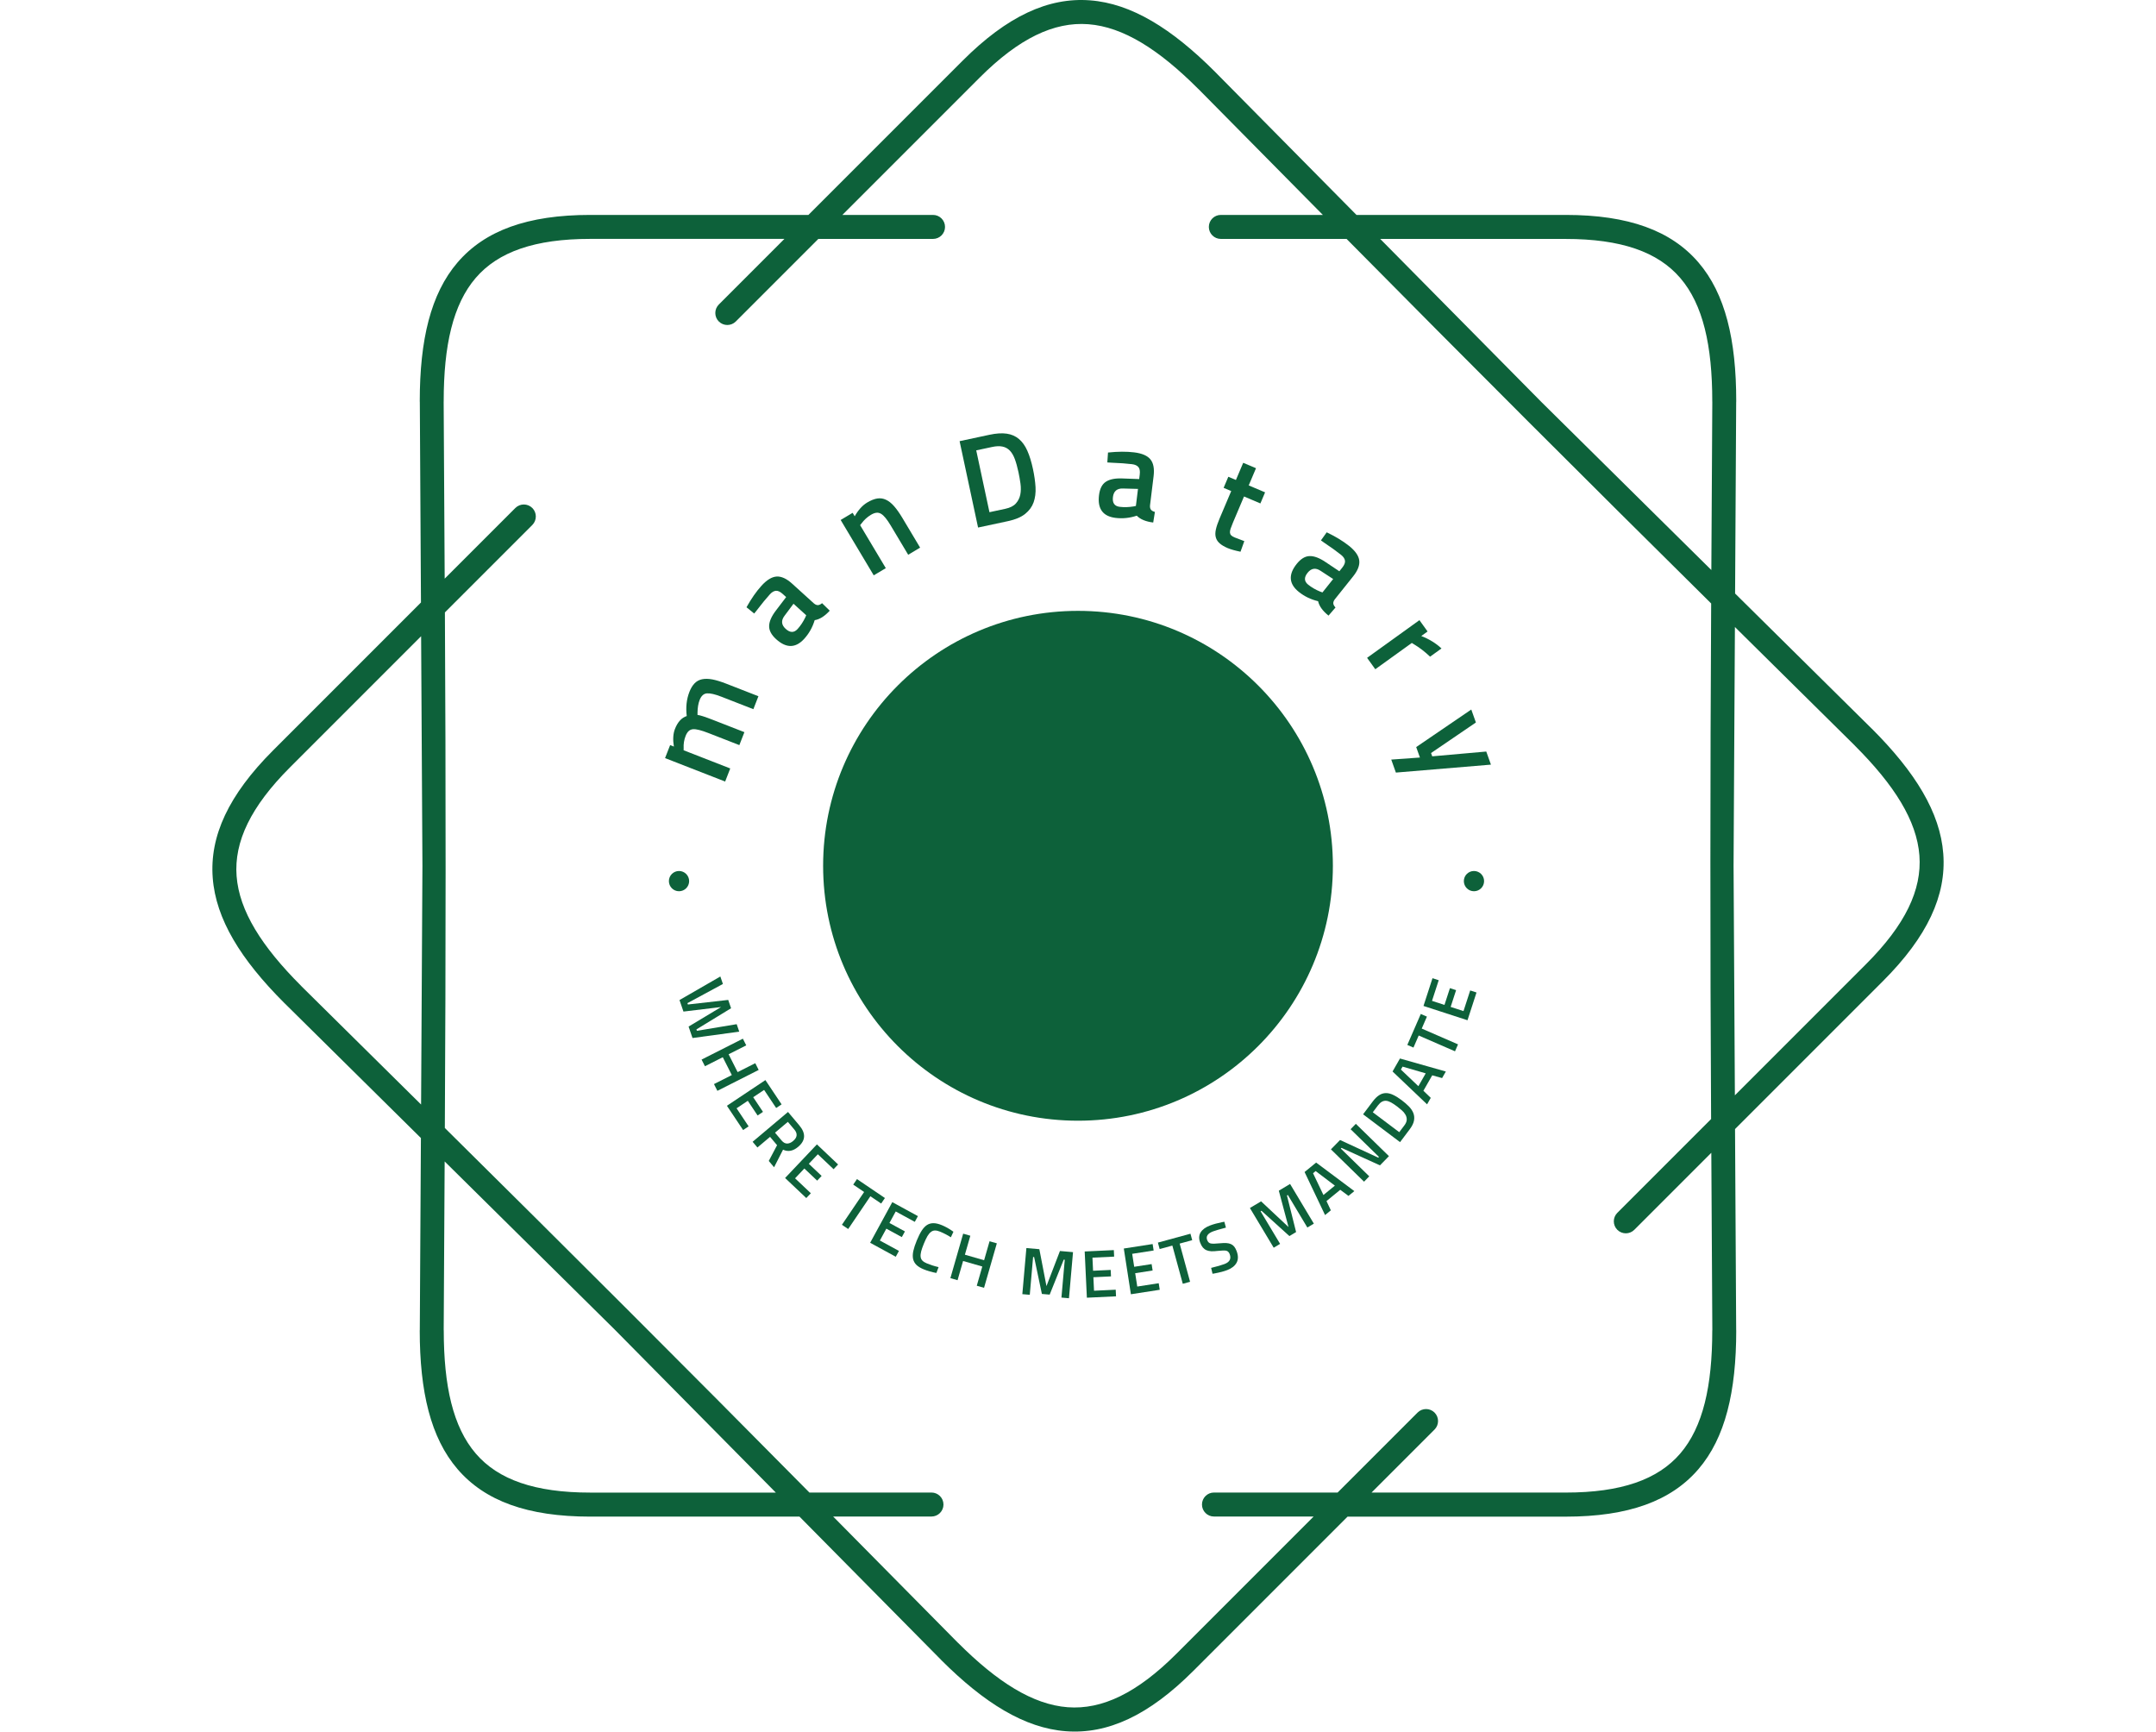
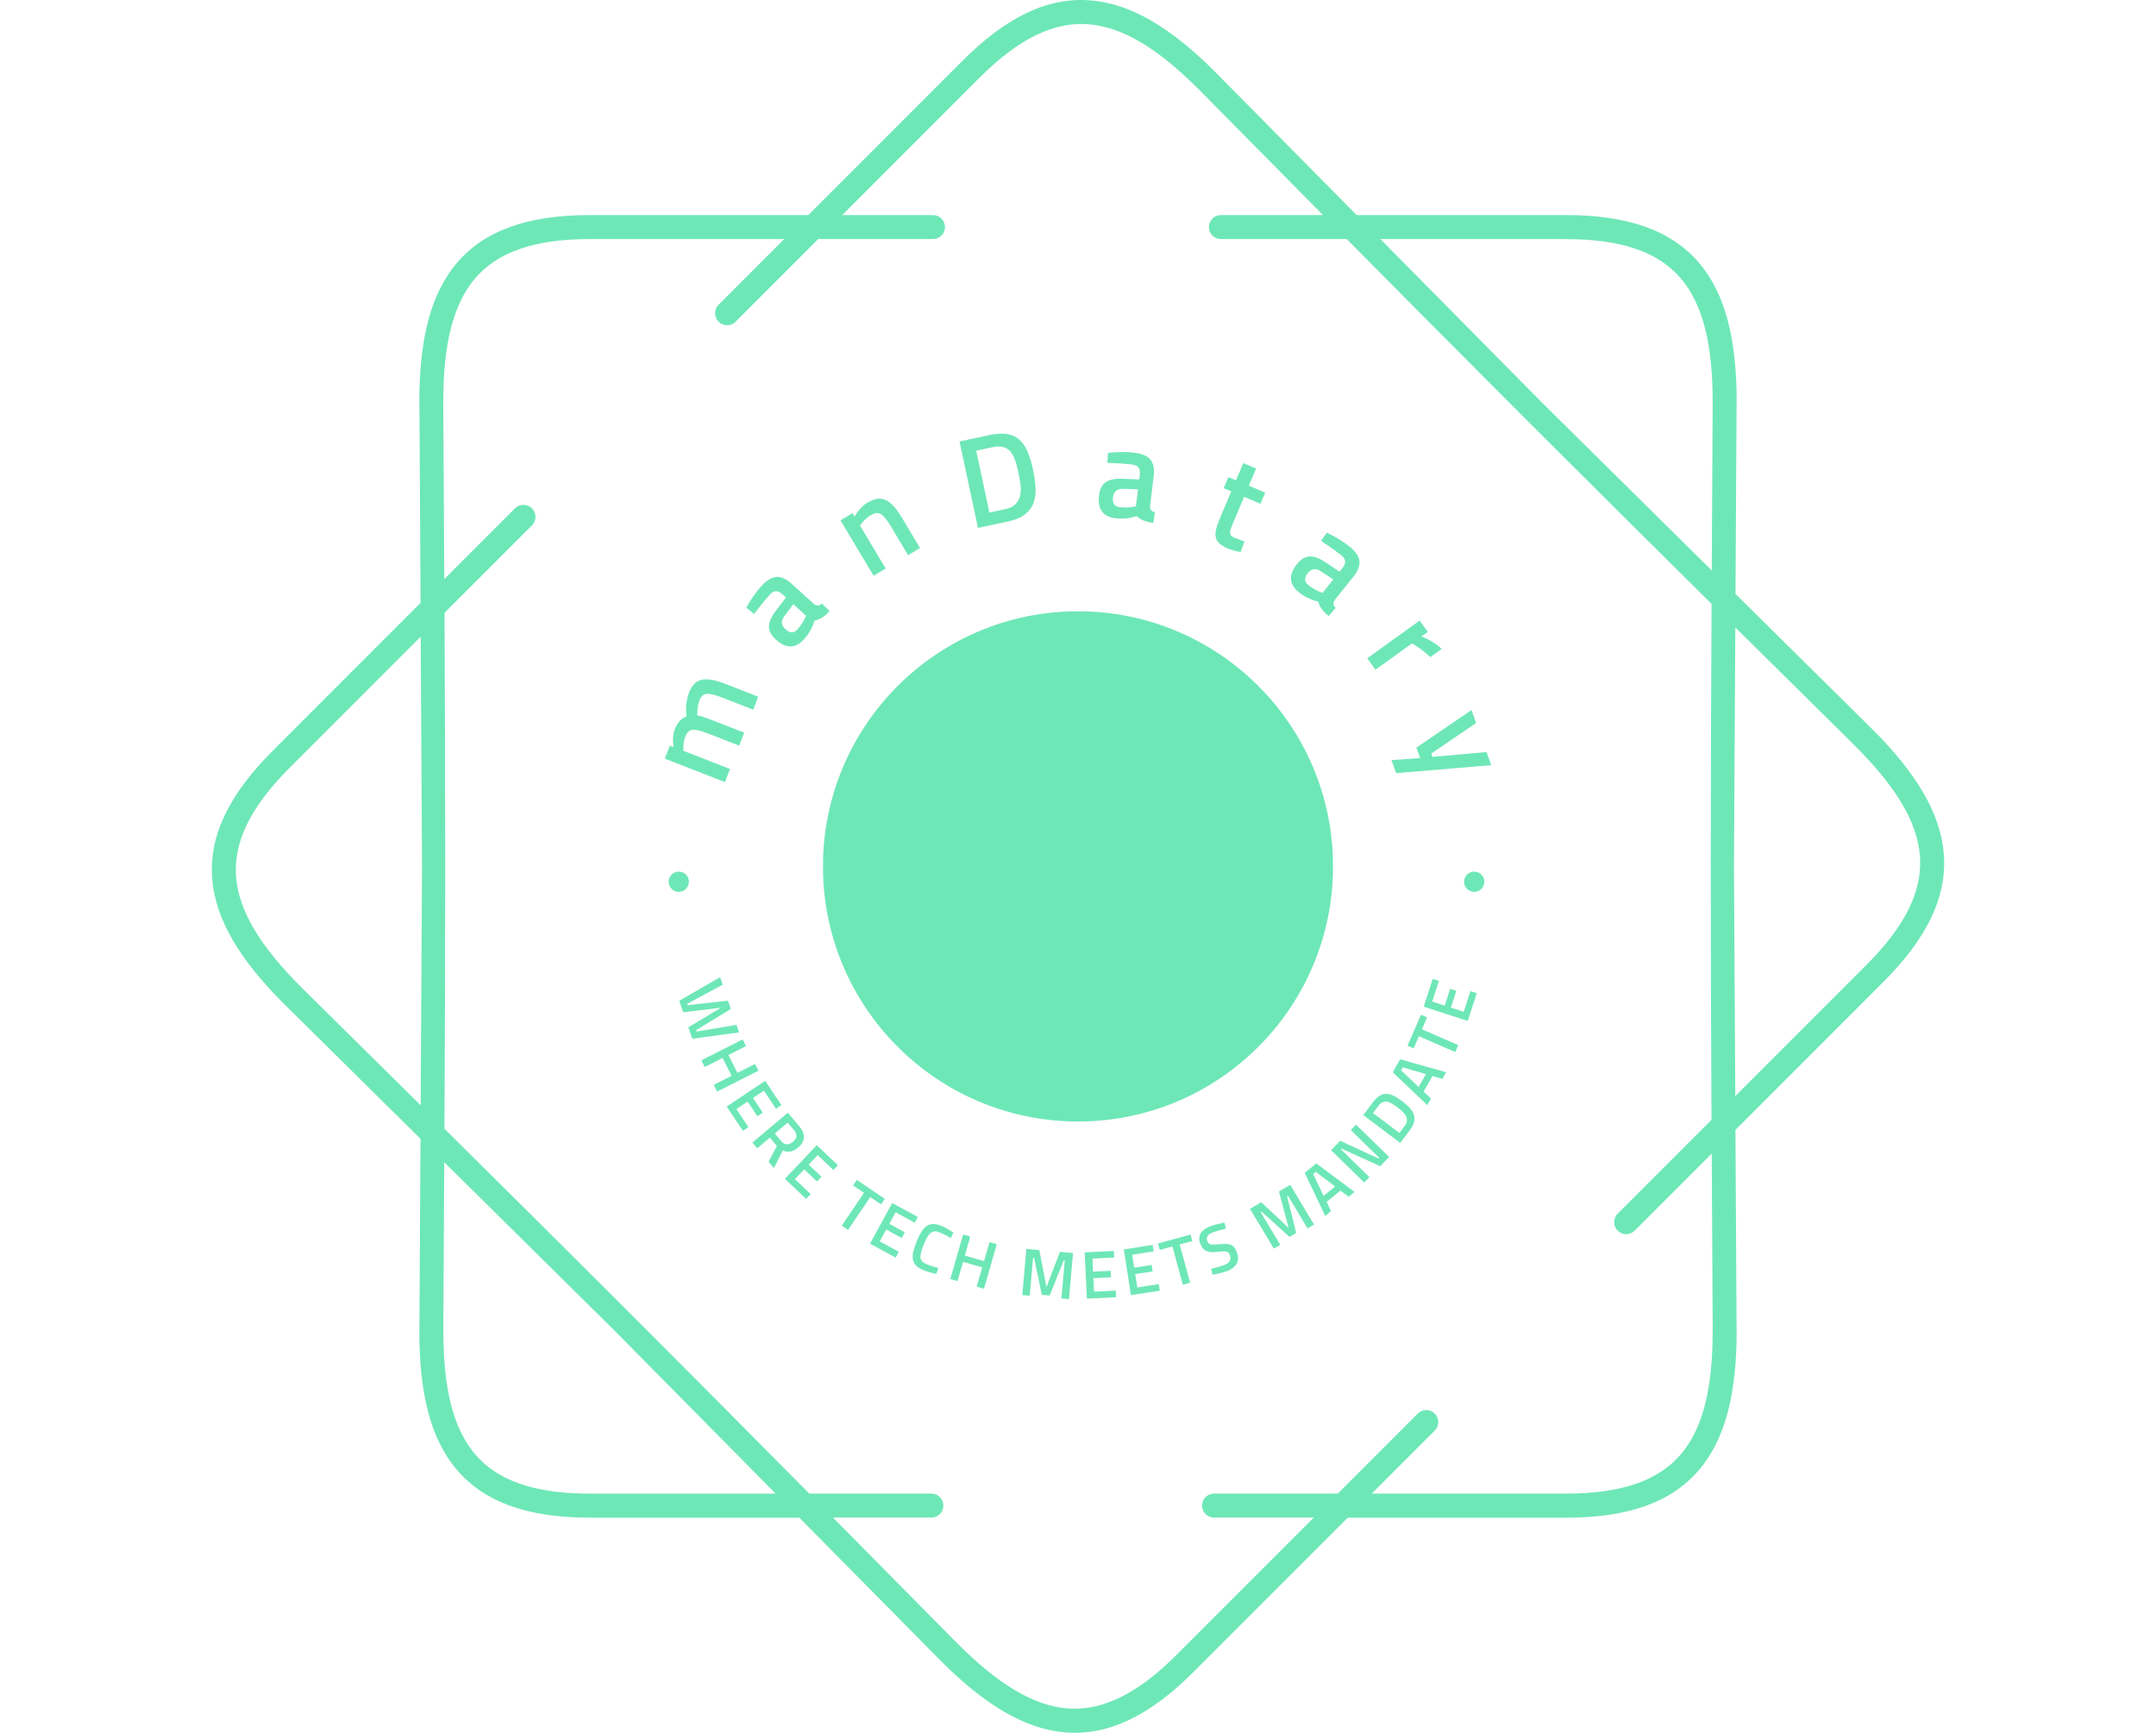
- <svg xmlns="http://www.w3.org/2000/svg" version="1.1" width="1000" height="803" viewBox="0 0 1000 803">
+ <svg xmlns="http://www.w3.org/2000/svg" version="1.1" width="2000" height="1607" viewBox="0 0 2000 1607">
  <g transform="matrix(1,0,0,1,0,0)">
-     <svg viewBox="0 0 448 360" data-background-color="#c9efc7" preserveAspectRatio="xMidYMid meet" height="803" width="1000">
+     <svg viewBox="0 0 448 360" data-background-color="#ffffff" preserveAspectRatio="xMidYMid meet" height="1607" width="2000">
      <g id="tight-bounds" transform="matrix(1,0,0,1,0,0)">
        <svg viewBox="0 0 448 360" height="360" width="448">
          <g>
            <svg />
          </g>
          <g>
            <svg viewBox="0 0 448 360" height="360" width="448">
              <g>
-                 <path d="M193.855 44.683c1.378 0 2.494 1.116 2.495 2.494 0 1.378-1.116 2.494-2.495 2.495h-23.846l-17.167 17.167c-0.973 0.973-2.551 0.973-3.53 0-0.973-0.973-0.973-2.551 0-3.529l13.644-13.645h-40.378c-11.518 0-19.151 2.688-23.815 8.113-4.739 5.519-6.66 14.056-6.66 25.63 0 0.069 0 0.137-0.006 0.206l0.212 36.692 14.692-14.692c0.973-0.973 2.551-0.973 3.53 0 0.973 0.973 0.973 2.551 0 3.53l-18.178 18.178c0.206 35.832 0.193 71.358-0.013 107.19 25.486 25.2 50.617 50.312 75.811 75.791h25.38c1.378 0 2.494 1.116 2.495 2.495 0 1.378-1.116 2.494-2.495 2.494h-20.448l25.942 26.241 0.006-0.006c8.188 8.188 15.577 12.859 22.824 13.413 7.146 0.543 14.442-2.956 22.586-11.093l28.555-28.555h-20.722c-1.378 0-2.494-1.116-2.495-2.494 0-1.378 1.116-2.494 2.495-2.495h25.711l16.625-16.625c0.973-0.973 2.551-0.973 3.529 0 0.973 0.973 0.973 2.551 0 3.53l-13.101 13.102h40.377c11.518 0 19.151-2.688 23.815-8.113 4.739-5.519 6.66-14.056 6.66-25.63h0.013l-0.212-36.898-16.014 16.014c-0.973 0.973-2.551 0.973-3.53 0-0.973-0.973-0.973-2.551 0-3.53l19.5-19.5c-0.206-35.832-0.193-71.358 0.013-107.19-25.486-25.2-50.617-50.312-75.811-75.791h-26.147c-1.378 0-2.494-1.116-2.495-2.495 0-1.378 1.116-2.494 2.495-2.494h21.215l-25.824-26.123c-0.044-0.037-0.081-0.075-0.124-0.112-8.188-8.188-15.577-12.859-22.824-13.413-7.146-0.543-14.442 2.956-22.586 11.093l-28.555 28.555h18.858zM122.578 44.683h45.367l32.078-32.078c9.248-9.248 17.81-13.195 26.484-12.534 8.568 0.649 16.956 5.824 25.985 14.854 0.05 0.05 0.094 0.094 0.137 0.143l29.278 29.615h43.508c13.071 0 21.919 3.268 27.594 9.871 5.6 6.517 7.864 16.101 7.864 28.867 0 0.081-0.006 0.156-0.012 0.23l-0.225 39.742 28.43 28.112 0.006-0.006c9.03 9.03 14.206 17.411 14.854 25.985 0.661 8.674-3.293 17.236-12.534 26.484l-30.768 30.768 0.237 41.843h0.012c0 12.765-2.27 22.35-7.864 28.867-5.675 6.604-14.524 9.872-27.594 9.871h-45.366l-32.078 32.078c-9.248 9.248-17.81 13.195-26.484 12.534-8.568-0.649-16.956-5.824-25.985-14.854l0.006-0.006-29.421-29.758h-43.509c-13.071 0-21.919-3.268-27.594-9.872-5.6-6.517-7.864-16.101-7.863-28.866h0.012l0.231-39.972-28.293-27.969c-0.05-0.044-0.1-0.087-0.143-0.137-9.03-9.03-14.206-17.411-14.854-25.985-0.661-8.674 3.293-17.236 12.534-26.484l30.768-30.768-0.237-41.607c-0.006-0.075-0.012-0.156-0.012-0.23 0-12.765 2.27-22.35 7.864-28.867 5.675-6.604 14.524-9.872 27.594-9.871zM87.682 179.997l-0.274-47.724-27.276 27.276c-8.138 8.138-11.636 15.44-11.094 22.587 0.549 7.246 5.226 14.642 13.413 22.823 0.037 0.037 0.081 0.081 0.113 0.125l24.837 24.551 0.281-49.644zM92.303 241.483l-0.2 35.09h0.013c0 11.58 1.921 20.117 6.66 25.63 4.664 5.432 12.297 8.113 23.815 8.113h38.576l-33.55-33.936-35.308-34.903zM325.415 49.672h-38.575l33.549 33.936 35.308 34.902 0.2-34.884c-0.006-0.069-0.006-0.137-0.007-0.205 0-11.58-1.921-20.117-6.66-25.63-4.664-5.432-12.297-8.113-23.815-8.113zM360.599 130.352l-0.281 49.645 0.274 47.724 27.276-27.276c8.138-8.138 11.636-15.44 11.094-22.587-0.549-7.252-5.226-14.642-13.413-22.824l0.006-0.006-24.956-24.669z" fill="#0d613a" fill-rule="nonzero" stroke="none" stroke-width="1" stroke-linecap="butt" stroke-linejoin="miter" stroke-miterlimit="10" stroke-dasharray="" stroke-dashoffset="0" font-family="none" font-weight="none" font-size="none" text-anchor="none" style="mix-blend-mode: normal" data-fill-palette-color="tertiary" />
+                 <path d="M193.855 44.683c1.378 0 2.494 1.116 2.495 2.494 0 1.378-1.116 2.494-2.495 2.495h-23.846l-17.167 17.167c-0.973 0.973-2.551 0.973-3.53 0-0.973-0.973-0.973-2.551 0-3.529l13.644-13.645h-40.378c-11.518 0-19.151 2.688-23.815 8.113-4.739 5.519-6.66 14.056-6.66 25.63 0 0.069 0 0.137-0.006 0.206l0.212 36.692 14.692-14.692c0.973-0.973 2.551-0.973 3.53 0 0.973 0.973 0.973 2.551 0 3.53l-18.178 18.178c0.206 35.832 0.193 71.358-0.013 107.19 25.486 25.2 50.617 50.312 75.811 75.791h25.38c1.378 0 2.494 1.116 2.495 2.495 0 1.378-1.116 2.494-2.495 2.494h-20.448l25.942 26.241 0.006-0.006c8.188 8.188 15.577 12.859 22.824 13.413 7.146 0.543 14.442-2.956 22.586-11.093l28.555-28.555h-20.722c-1.378 0-2.494-1.116-2.495-2.494 0-1.378 1.116-2.494 2.495-2.495h25.711l16.625-16.625c0.973-0.973 2.551-0.973 3.529 0 0.973 0.973 0.973 2.551 0 3.53l-13.101 13.102h40.377c11.518 0 19.151-2.688 23.815-8.113 4.739-5.519 6.66-14.056 6.66-25.63h0.013l-0.212-36.898-16.014 16.014c-0.973 0.973-2.551 0.973-3.53 0-0.973-0.973-0.973-2.551 0-3.53l19.5-19.5c-0.206-35.832-0.193-71.358 0.013-107.19-25.486-25.2-50.617-50.312-75.811-75.791h-26.147c-1.378 0-2.494-1.116-2.495-2.495 0-1.378 1.116-2.494 2.495-2.494h21.215l-25.824-26.123c-0.044-0.037-0.081-0.075-0.124-0.112-8.188-8.188-15.577-12.859-22.824-13.413-7.146-0.543-14.442 2.956-22.586 11.093l-28.555 28.555h18.858zM122.578 44.683h45.367l32.078-32.078c9.248-9.248 17.81-13.195 26.484-12.534 8.568 0.649 16.956 5.824 25.985 14.854 0.05 0.05 0.094 0.094 0.137 0.143l29.278 29.615h43.508c13.071 0 21.919 3.268 27.594 9.871 5.6 6.517 7.864 16.101 7.864 28.867 0 0.081-0.006 0.156-0.012 0.23l-0.225 39.742 28.43 28.112 0.006-0.006c9.03 9.03 14.206 17.411 14.854 25.985 0.661 8.674-3.293 17.236-12.534 26.484l-30.768 30.768 0.237 41.843h0.012c0 12.765-2.27 22.35-7.864 28.867-5.675 6.604-14.524 9.872-27.594 9.871h-45.366l-32.078 32.078c-9.248 9.248-17.81 13.195-26.484 12.534-8.568-0.649-16.956-5.824-25.985-14.854l0.006-0.006-29.421-29.758h-43.509c-13.071 0-21.919-3.268-27.594-9.872-5.6-6.517-7.864-16.101-7.863-28.866h0.012l0.231-39.972-28.293-27.969c-0.05-0.044-0.1-0.087-0.143-0.137-9.03-9.03-14.206-17.411-14.854-25.985-0.661-8.674 3.293-17.236 12.534-26.484l30.768-30.768-0.237-41.607c-0.006-0.075-0.012-0.156-0.012-0.23 0-12.765 2.27-22.35 7.864-28.867 5.675-6.604 14.524-9.872 27.594-9.871zM87.682 179.997l-0.274-47.724-27.276 27.276c-8.138 8.138-11.636 15.44-11.094 22.587 0.549 7.246 5.226 14.642 13.413 22.823 0.037 0.037 0.081 0.081 0.113 0.125l24.837 24.551 0.281-49.644zM92.303 241.483l-0.2 35.09h0.013c0 11.58 1.921 20.117 6.66 25.63 4.664 5.432 12.297 8.113 23.815 8.113h38.576l-33.55-33.936-35.308-34.903zM325.415 49.672h-38.575l33.549 33.936 35.308 34.902 0.2-34.884c-0.006-0.069-0.006-0.137-0.007-0.205 0-11.58-1.921-20.117-6.66-25.63-4.664-5.432-12.297-8.113-23.815-8.113zM360.599 130.352l-0.281 49.645 0.274 47.724 27.276-27.276c8.138-8.138 11.636-15.44 11.094-22.587-0.549-7.252-5.226-14.642-13.413-22.824l0.006-0.006-24.956-24.669z" fill="#6ee7b7" fill-rule="nonzero" stroke="none" stroke-width="1" stroke-linecap="butt" stroke-linejoin="miter" stroke-miterlimit="10" stroke-dasharray="" stroke-dashoffset="0" font-family="none" font-weight="none" font-size="none" text-anchor="none" style="mix-blend-mode: normal" data-fill-palette-color="tertiary" />
              </g>
              <g transform="matrix(1,0,0,1,134.09,90.09)">
                <svg viewBox="0 0 179.82 179.82" height="179.82" width="179.82">
                  <g>
                    <svg viewBox="0 0 179.82 179.82" height="179.82" width="179.82">
                      <g>
                        <svg viewBox="0 0 179.82 179.82" height="179.82" width="179.82">
                          <g id="textblocktransform">
                            <svg viewBox="0 0 179.82 179.82" height="179.82" width="179.82" id="textblock">
                              <g>
                                <svg viewBox="0 0 179.82 179.82" height="179.82" width="179.82">
                                  <g transform="matrix(1,0,0,1,36.93002,36.93002)">
                                    <svg viewBox="0 0 105.96 105.96" height="105.96" width="105.96">
                                      <g>
-                                         <circle r="53" cx="52.98" cy="52.98" fill="#0d613a" data-fill-palette-color="accent" />
+                                         <circle r="53" cx="52.98" cy="52.98" fill="#6ee7b7" data-fill-palette-color="accent" />
                                      </g>
                                    </svg>
                                  </g>
                                  <g>
-                                     <path d="M7.908 65.456l-0.006 0.436 9.696 3.783-1.061 2.721-12.494-4.874 1.054-2.702 0.78 0.304c-0.237-1.452-0.164-2.67 0.22-3.653v0c0.564-1.446 1.382-2.344 2.454-2.693v0c-0.221-1.833-0.038-3.501 0.549-5.005v0c0.292-0.749 0.647-1.341 1.066-1.777 0.421-0.442 0.939-0.73 1.553-0.863 0.621-0.13 1.341-0.12 2.159 0.031 0.822 0.16 1.782 0.454 2.879 0.882v0l6.699 2.613-1.05 2.693-6.623-2.583c-1.345-0.525-2.357-0.759-3.037-0.703-0.671 0.053-1.176 0.513-1.515 1.383v0c-0.277 0.71-0.423 1.582-0.439 2.613v0l0.004 0.495c0.401 0.003 1.493 0.352 3.276 1.048v0l6.47 2.524-1.05 2.693-6.423-2.506c-0.749-0.292-1.386-0.504-1.912-0.636-0.517-0.136-0.956-0.19-1.318-0.163-0.358 0.036-0.659 0.171-0.903 0.404-0.242 0.227-0.451 0.566-0.627 1.016v0c-0.312 0.799-0.446 1.639-0.401 2.519z" fill="#0d613a" data-fill-palette-color="primary" />
-                                     <path d="M30.461 31.251v0l4.525 4.102c0.302 0.255 0.587 0.376 0.857 0.363 0.26-0.013 0.542-0.147 0.848-0.403v0l1.595 1.556c-1.043 1.15-2.085 1.809-3.128 1.975v0c-0.448 1.478-1.171 2.767-2.168 3.867v0c-1.788 1.973-3.737 2.003-5.845 0.091v0c-1.004-0.91-1.49-1.833-1.46-2.77 0.026-0.941 0.504-2.016 1.433-3.223v0l2.106-2.764-0.711-0.645c-0.53-0.48-1.006-0.7-1.428-0.661-0.422 0.04-0.837 0.284-1.244 0.734v0c-0.384 0.424-0.804 0.912-1.259 1.464-0.455 0.553-0.943 1.172-1.463 1.858v0l-0.539 0.67-1.604-1.302c1.001-1.794 2.037-3.282 3.108-4.462v0c1.107-1.221 2.157-1.863 3.152-1.926 0.995-0.063 2.07 0.429 3.225 1.476zM33.394 37.824l-2.641-2.394-1.866 2.5c-0.752 0.991-0.671 1.901 0.242 2.728v0c0.913 0.828 1.738 0.836 2.474 0.024v0c0.622-0.686 1.152-1.483 1.59-2.392v0z" fill="#0d613a" data-fill-palette-color="primary" />
-                                     <path d="M44.878 18.753l-0.272 0.341 5.338 8.935-2.508 1.498-6.878-11.513 2.49-1.487 0.43 0.719c0.75-1.321 1.616-2.274 2.597-2.861v0c0.766-0.457 1.464-0.736 2.095-0.835 0.631-0.099 1.234-0.012 1.811 0.262 0.579 0.265 1.144 0.713 1.695 1.344 0.551 0.63 1.124 1.443 1.717 2.436v0l3.688 6.173-2.482 1.482-3.645-6.102c-0.374-0.625-0.722-1.135-1.045-1.53-0.313-0.392-0.627-0.684-0.941-0.877-0.31-0.187-0.637-0.262-0.979-0.225-0.342 0.038-0.721 0.181-1.135 0.429v0c-0.766 0.457-1.424 1.061-1.976 1.811z" fill="#0d613a" data-fill-palette-color="primary" />
-                                     <path d="M75.353 18.257v0l-6.222 1.331-3.842-17.958 6.222-1.331c1.378-0.295 2.567-0.372 3.565-0.23 0.998 0.142 1.851 0.513 2.557 1.114 0.705 0.594 1.287 1.41 1.746 2.446 0.459 1.037 0.849 2.308 1.17 3.813v0c0.283 1.325 0.46 2.575 0.531 3.751 0.062 1.17-0.071 2.223-0.4 3.156-0.331 0.927-0.918 1.728-1.763 2.404-0.838 0.674-2.026 1.175-3.564 1.504zM77.533 8.087v0c-0.232-1.085-0.488-2.002-0.766-2.75-0.277-0.742-0.625-1.328-1.045-1.761-0.426-0.431-0.934-0.705-1.524-0.823-0.591-0.124-1.305-0.097-2.144 0.083v0l-3.306 0.707 2.75 12.854 3.306-0.707c0.992-0.212 1.724-0.585 2.195-1.117 0.471-0.532 0.775-1.144 0.913-1.835 0.136-0.698 0.149-1.452 0.038-2.264-0.11-0.805-0.248-1.601-0.417-2.387z" fill="#0d613a" data-fill-palette-color="primary" />
-                                     <path d="M105.63 8.91v0l-0.743 6.063c-0.035 0.394 0.031 0.697 0.197 0.909 0.16 0.205 0.433 0.358 0.818 0.461v0l-0.352 2.2c-1.541-0.189-2.68-0.661-3.418-1.418v0c-1.466 0.486-2.936 0.638-4.409 0.458v0c-2.643-0.324-3.791-1.899-3.444-4.724v0c0.165-1.345 0.639-2.275 1.423-2.789 0.784-0.521 1.937-0.75 3.459-0.687v0l3.473 0.127 0.117-0.953c0.087-0.71-0.007-1.225-0.284-1.547-0.276-0.322-0.715-0.52-1.316-0.594v0c-0.568-0.07-1.208-0.131-1.922-0.184-0.714-0.053-1.501-0.095-2.362-0.125v0l-0.858-0.054 0.14-2.061c2.043-0.216 3.856-0.227 5.437-0.033v0c1.636 0.201 2.766 0.689 3.391 1.465 0.625 0.776 0.843 1.938 0.653 3.486zM101.949 15.096l0.434-3.538-3.118-0.084c-1.243-0.043-1.94 0.548-2.09 1.771v0c-0.15 1.223 0.319 1.902 1.407 2.035v0c0.919 0.113 1.876 0.086 2.871-0.08v0z" fill="#0d613a" data-fill-palette-color="primary" />
-                                     <path d="M125.409 10.828l3.404 1.443-0.976 2.304-3.405-1.443-2.3 5.426c-0.21 0.495-0.371 0.911-0.484 1.248-0.116 0.343-0.162 0.627-0.139 0.851 0.023 0.224 0.108 0.408 0.254 0.551 0.15 0.152 0.375 0.292 0.676 0.42v0l2.054 0.782-0.791 2.205c-1.162-0.241-2.048-0.491-2.655-0.748v0c-0.69-0.292-1.238-0.613-1.644-0.964-0.409-0.344-0.683-0.752-0.823-1.225-0.142-0.467-0.145-1.019-0.008-1.656 0.14-0.643 0.397-1.407 0.771-2.291v0l2.428-5.727-1.58-0.67 0.977-2.304 1.58 0.67 1.515-3.573 2.661 1.128z" fill="#0d613a" data-fill-palette-color="primary" />
-                                     <path d="M147.121 29.74v0l-3.812 4.772c-0.236 0.317-0.339 0.61-0.308 0.878 0.029 0.258 0.181 0.532 0.455 0.821v0l-1.453 1.689c-1.213-0.969-1.935-1.968-2.167-2.999v0c-1.503-0.355-2.834-0.996-3.995-1.922v0c-2.08-1.661-2.232-3.604-0.456-5.828v0c0.846-1.059 1.737-1.602 2.674-1.629 0.941-0.033 2.043 0.377 3.306 1.228v0l2.89 1.93 0.599-0.751c0.446-0.559 0.636-1.047 0.57-1.466-0.066-0.419-0.336-0.817-0.809-1.196v0c-0.447-0.357-0.96-0.745-1.541-1.164-0.58-0.42-1.228-0.868-1.945-1.345v0l-0.703-0.496 1.2-1.682c1.853 0.887 3.402 1.828 4.648 2.823v0c1.288 1.028 1.994 2.037 2.119 3.026 0.125 0.989-0.299 2.093-1.272 3.311zM140.743 33.077l2.225-2.785-2.611-1.706c-1.036-0.688-1.939-0.551-2.708 0.412v0c-0.769 0.963-0.725 1.787 0.131 2.471v0c0.724 0.578 1.552 1.057 2.486 1.436v0z" fill="#0d613a" data-fill-palette-color="primary" />
-                                     <path d="M159.322 43.582l-7.594 5.465-1.706-2.371 10.885-7.834 1.694 2.354-1.31 0.943c1.66 0.651 3.061 1.514 4.203 2.588v0l-2.371 1.706c-1.099-1.038-2.185-1.876-3.256-2.514v0z" fill="#0d613a" data-fill-palette-color="primary" />
-                                     <path d="M171.688 57.423l-11.453 7.807 0.776 2.174-5.964 0.426 0.964 2.703 19.766-1.653-0.972-2.722-11.237 0.995-0.244-0.683 9.325-6.353z" fill="#0d613a" data-fill-palette-color="primary" />
-                                     <path d="M15.539 112.927l-8.492 4.897 0.821 2.396 7.828-0.944-6.759 4.065 0.815 2.377 9.717-1.322-0.533-1.555-8.273 1.377-0.099-0.29 7.204-4.401-0.592-1.73-8.387 0.952-0.096-0.28 7.379-3.986z" fill="#0d613a" data-fill-palette-color="primary" />
-                                     <path d="M14.214 135.296l0.71 1.403 8.586-4.342-0.71-1.404-3.664 1.853-1.876-3.709 3.664-1.853-0.701-1.386-8.586 4.343 0.701 1.385 3.709-1.876 1.877 3.709z" fill="#0d613a" data-fill-palette-color="primary" />
-                                     <path d="M16.905 139.804l3.367 5.047 1.147-0.766-2.506-3.755 2.337-1.559 2.035 3.05 1.121-0.748-2.035-3.05 2.269-1.514 2.505 3.756 1.13-0.754-3.367-5.047z" fill="#0d613a" data-fill-palette-color="primary" />
-                                     <path d="M25.608 151.274l1.729-3.273-1.461-1.734-2.624 2.211-1.001-1.187 7.358-6.2 2.35 2.789c1.4 1.661 1.318 3.15-0.244 4.466v0c-1.047 0.882-2.093 1.078-3.138 0.587v0l-1.864 3.654zM30.674 147.126v0c0.88-0.741 0.965-1.534 0.254-2.377v0l-1.35-1.602-2.671 2.251 1.369 1.625c0.36 0.427 0.748 0.639 1.163 0.636 0.411-0.008 0.823-0.186 1.235-0.533z" fill="#0d613a" data-fill-palette-color="primary" />
-                                     <path d="M29.004 154.82l4.406 4.171 0.948-1.001-3.279-3.104 1.931-2.039 2.663 2.521 0.927-0.98-2.663-2.52 1.875-1.981 3.279 3.104 0.933-0.987-4.405-4.171z" fill="#0d613a" data-fill-palette-color="primary" />
-                                     <path d="M43.171 156.197l2.266 1.535-4.617 6.816 1.303 0.882 4.616-6.816 2.241 1.518 0.779-1.15-5.809-3.935z" fill="#0d613a" data-fill-palette-color="primary" />
-                                     <path d="M46.689 168.288l5.327 2.905 0.66-1.211-3.963-2.162 1.344-2.465 3.22 1.755 0.645-1.183-3.219-1.756 1.306-2.394 3.963 2.161 0.651-1.192-5.327-2.905z" fill="#0d613a" data-fill-palette-color="primary" />
-                                     <path d="M57.815 173.804v0c-0.648-0.267-1.152-0.574-1.509-0.921-0.355-0.353-0.586-0.768-0.691-1.245-0.099-0.475-0.081-1.028 0.053-1.658 0.141-0.627 0.38-1.35 0.717-2.168v0c0.34-0.825 0.678-1.503 1.015-2.034 0.346-0.535 0.72-0.933 1.122-1.194 0.406-0.252 0.858-0.375 1.356-0.369 0.498 0.006 1.071 0.143 1.72 0.41v0c0.39 0.161 0.783 0.352 1.178 0.574 0.401 0.224 0.811 0.489 1.23 0.794v0l-0.53 1.152c-0.698-0.45-1.45-0.841-2.256-1.173v0c-0.384-0.158-0.727-0.237-1.029-0.237-0.3-0.006-0.578 0.089-0.836 0.286-0.261 0.187-0.51 0.478-0.747 0.874-0.231 0.398-0.477 0.916-0.739 1.551v0c-0.265 0.642-0.456 1.186-0.572 1.631-0.113 0.454-0.15 0.837-0.109 1.148 0.045 0.32 0.172 0.583 0.382 0.788 0.214 0.213 0.516 0.401 0.907 0.561v0c0.787 0.324 1.601 0.583 2.442 0.775v0l-0.456 1.215c-0.953-0.172-1.835-0.425-2.648-0.76z" fill="#0d613a" data-fill-palette-color="primary" />
-                                     <path d="M68.861 177.218l1.512 0.434 2.659-9.246-1.512-0.435-1.134 3.946-3.996-1.149 1.135-3.946-1.492-0.429-2.659 9.247 1.492 0.429 1.149-3.995 3.995 1.148z" fill="#0d613a" data-fill-palette-color="primary" />
-                                     <path d="M78.336 178.97l1.547 0.135 0.69-7.865 0.213 0.019 1.614 7.667 1.618 0.142 2.924-7.269 0.214 0.018-0.69 7.866 1.567 0.137 0.841-9.585-2.717-0.238-2.804 7.3-1.48-7.676-2.696-0.236z" fill="#0d613a" data-fill-palette-color="primary" />
-                                     <path d="M91.756 179.708l6.061-0.287-0.066-1.377-4.509 0.214-0.133-2.806 3.663-0.174-0.064-1.346-3.663 0.173-0.129-2.724 4.51-0.213-0.065-1.357-6.06 0.287z" fill="#0d613a" data-fill-palette-color="primary" />
-                                     <path d="M100.91 178.99l5.996-0.93-0.212-1.363-4.461 0.692-0.431-2.776 3.624-0.562-0.207-1.332-3.623 0.562-0.418-2.695 4.461-0.692-0.209-1.342-5.995 0.93z" fill="#0d613a" data-fill-palette-color="primary" />
-                                     <path d="M106.89 169.592l2.641-0.721 2.167 7.942 1.518-0.414-2.168-7.942 2.612-0.712-0.366-1.34-6.769 1.847z" fill="#0d613a" data-fill-palette-color="primary" />
-                                     <path d="M117.993 165.919v0c-1.113 0.426-1.52 1.03-1.221 1.812v0c0.151 0.394 0.393 0.626 0.726 0.696v0c0.329 0.078 0.991 0.066 1.986-0.038v0c0.491-0.049 0.917-0.063 1.275-0.04 0.365 0.021 0.684 0.092 0.957 0.214 0.264 0.118 0.491 0.293 0.682 0.527 0.185 0.236 0.347 0.535 0.486 0.897v0c0.365 0.954 0.369 1.765 0.012 2.433-0.363 0.671-1.009 1.184-1.938 1.54v0c-0.375 0.143-0.775 0.271-1.199 0.382-0.424 0.111-0.878 0.212-1.361 0.301v0l-0.513 0.087-0.292-1.222c1.235-0.297 2.164-0.565 2.787-0.803v0c1.081-0.413 1.438-1.1 1.071-2.061v0c-0.143-0.375-0.371-0.609-0.684-0.701v0c-0.314-0.077-0.939-0.064-1.876 0.04v0c-0.471 0.064-0.893 0.086-1.265 0.067-0.372-0.018-0.701-0.089-0.988-0.212-0.288-0.123-0.542-0.311-0.762-0.562-0.214-0.254-0.397-0.581-0.55-0.981v0c-0.314-0.82-0.289-1.537 0.074-2.15 0.372-0.609 1.029-1.093 1.971-1.453v0c0.674-0.258 1.502-0.487 2.482-0.687v0l0.49-0.089 0.325 1.221c-0.637 0.164-1.178 0.312-1.623 0.445-0.447 0.127-0.798 0.239-1.052 0.337z" fill="#0d613a" data-fill-palette-color="primary" />
-                                     <path d="M130.605 169.315l1.331-0.798-4.059-6.772 0.184-0.11 5.808 5.259 1.393-0.835-1.901-7.601 0.184-0.111 4.059 6.773 1.349-0.809-4.946-8.253-2.339 1.402 2.016 7.556-5.704-5.345-2.322 1.391z" fill="#0d613a" data-fill-palette-color="primary" />
-                                     <path d="M141.284 162.525l1.202-0.983-0.904-1.927 2.862-2.341 1.709 1.267 1.218-0.996-7.943-5.934-2.403 1.967zM138.786 153.826l0.545-0.446 3.995 3.027-2.38 1.947z" fill="#0d613a" data-fill-palette-color="primary" />
-                                     <path d="M149.391 155.585l1.084-1.112-5.914-5.77 0.142-0.146 7.997 3.636 1.869-1.916-6.886-6.719-1.091 1.118 5.899 5.757-0.15 0.153-7.939-3.665-1.898 1.944z" fill="#0d613a" data-fill-palette-color="primary" />
-                                     <path d="M158.881 144.704v0l-2.003 2.66-7.686-5.786 2.002-2.661c0.442-0.588 0.886-1.025 1.332-1.311 0.446-0.287 0.909-0.432 1.39-0.436 0.485-0.01 0.996 0.115 1.534 0.374 0.536 0.25 1.125 0.617 1.767 1.1v0c0.571 0.43 1.072 0.863 1.503 1.298 0.427 0.441 0.735 0.903 0.925 1.387 0.19 0.484 0.234 1.003 0.132 1.557-0.102 0.554-0.4 1.16-0.896 1.818zM156.246 139.934v0c-0.462-0.348-0.878-0.623-1.246-0.824-0.363-0.197-0.7-0.31-1.011-0.339-0.315-0.024-0.612 0.042-0.891 0.199-0.275 0.151-0.548 0.406-0.819 0.764v0l-1.068 1.42 5.499 4.141 1.069-1.42c0.319-0.424 0.482-0.822 0.489-1.192 0.006-0.37-0.087-0.717-0.278-1.041-0.182-0.324-0.433-0.625-0.755-0.9-0.322-0.285-0.652-0.555-0.989-0.808z" fill="#0d613a" data-fill-palette-color="primary" />
-                                     <path d="M162.495 139.507l0.77-1.347-1.532-1.477 1.836-3.209 2.05 0.572 0.781-1.365-9.539-2.703-1.541 2.695zM157.053 132.276l0.35-0.612 4.812 1.4-1.527 2.669z" fill="#0d613a" data-fill-palette-color="primary" />
-                                     <path d="M159.665 127.707l1.092-2.51 7.549 3.284 0.627-1.443-7.548-3.284 1.079-2.482-1.273-0.554-2.8 6.434z" fill="#0d613a" data-fill-palette-color="primary" />
-                                     <path d="M170.902 122.023l1.874-5.771-1.311-0.425-1.395 4.293-2.671-0.867 1.132-3.488-1.282-0.416-1.133 3.487-2.593-0.842 1.394-4.294-1.292-0.42-1.874 5.771z" fill="#0d613a" data-fill-palette-color="primary" />
-                                     <path d="M4.841 93.097c0-1.162 0.942-2.105 2.105-2.104 1.162 0 2.105 0.942 2.105 2.104 0 1.162-0.942 2.105-2.105 2.105-1.162 0-2.105-0.942-2.105-2.105z" fill="#0d613a" data-fill-palette-color="primary" />
-                                     <path d="M170.143 93.097c0-1.162 0.942-2.105 2.105-2.104 1.162 0 2.105 0.942 2.104 2.104 0 1.162-0.942 2.105-2.104 2.105-1.162 0-2.105-0.942-2.105-2.105z" fill="#0d613a" data-fill-palette-color="primary" />
+                                     <path d="M7.908 65.456l-0.006 0.436 9.696 3.783-1.061 2.721-12.494-4.874 1.054-2.702 0.78 0.304c-0.237-1.452-0.164-2.67 0.22-3.653v0c0.564-1.446 1.382-2.344 2.454-2.693v0c-0.221-1.833-0.038-3.501 0.549-5.005v0c0.292-0.749 0.647-1.341 1.066-1.777 0.421-0.442 0.939-0.73 1.553-0.863 0.621-0.13 1.341-0.12 2.159 0.031 0.822 0.16 1.782 0.454 2.879 0.882v0l6.699 2.613-1.05 2.693-6.623-2.583c-1.345-0.525-2.357-0.759-3.037-0.703-0.671 0.053-1.176 0.513-1.515 1.383v0c-0.277 0.71-0.423 1.582-0.439 2.613v0l0.004 0.495c0.401 0.003 1.493 0.352 3.276 1.048v0l6.47 2.524-1.05 2.693-6.423-2.506c-0.749-0.292-1.386-0.504-1.912-0.636-0.517-0.136-0.956-0.19-1.318-0.163-0.358 0.036-0.659 0.171-0.903 0.404-0.242 0.227-0.451 0.566-0.627 1.016v0c-0.312 0.799-0.446 1.639-0.401 2.519z" fill="#6ee7b7" data-fill-palette-color="primary" />
+                                     <path d="M30.461 31.251v0l4.525 4.102c0.302 0.255 0.587 0.376 0.857 0.363 0.26-0.013 0.542-0.147 0.848-0.403v0l1.595 1.556c-1.043 1.15-2.085 1.809-3.128 1.975v0c-0.448 1.478-1.171 2.767-2.168 3.867v0c-1.788 1.973-3.737 2.003-5.845 0.091v0c-1.004-0.91-1.49-1.833-1.46-2.77 0.026-0.941 0.504-2.016 1.433-3.223v0l2.106-2.764-0.711-0.645c-0.53-0.48-1.006-0.7-1.428-0.661-0.422 0.04-0.837 0.284-1.244 0.734v0c-0.384 0.424-0.804 0.912-1.259 1.464-0.455 0.553-0.943 1.172-1.463 1.858v0l-0.539 0.67-1.604-1.302c1.001-1.794 2.037-3.282 3.108-4.462v0c1.107-1.221 2.157-1.863 3.152-1.926 0.995-0.063 2.07 0.429 3.225 1.476zM33.394 37.824l-2.641-2.394-1.866 2.5c-0.752 0.991-0.671 1.901 0.242 2.728v0c0.913 0.828 1.738 0.836 2.474 0.024v0c0.622-0.686 1.152-1.483 1.59-2.392v0z" fill="#6ee7b7" data-fill-palette-color="primary" />
+                                     <path d="M44.878 18.753l-0.272 0.341 5.338 8.935-2.508 1.498-6.878-11.513 2.49-1.487 0.43 0.719c0.75-1.321 1.616-2.274 2.597-2.861v0c0.766-0.457 1.464-0.736 2.095-0.835 0.631-0.099 1.234-0.012 1.811 0.262 0.579 0.265 1.144 0.713 1.695 1.344 0.551 0.63 1.124 1.443 1.717 2.436v0l3.688 6.173-2.482 1.482-3.645-6.102c-0.374-0.625-0.722-1.135-1.045-1.53-0.313-0.392-0.627-0.684-0.941-0.877-0.31-0.187-0.637-0.262-0.979-0.225-0.342 0.038-0.721 0.181-1.135 0.429v0c-0.766 0.457-1.424 1.061-1.976 1.811z" fill="#6ee7b7" data-fill-palette-color="primary" />
+                                     <path d="M75.353 18.257v0l-6.222 1.331-3.842-17.958 6.222-1.331c1.378-0.295 2.567-0.372 3.565-0.23 0.998 0.142 1.851 0.513 2.557 1.114 0.705 0.594 1.287 1.41 1.746 2.446 0.459 1.037 0.849 2.308 1.17 3.813v0c0.283 1.325 0.46 2.575 0.531 3.751 0.062 1.17-0.071 2.223-0.4 3.156-0.331 0.927-0.918 1.728-1.763 2.404-0.838 0.674-2.026 1.175-3.564 1.504zM77.533 8.087v0c-0.232-1.085-0.488-2.002-0.766-2.75-0.277-0.742-0.625-1.328-1.045-1.761-0.426-0.431-0.934-0.705-1.524-0.823-0.591-0.124-1.305-0.097-2.144 0.083v0l-3.306 0.707 2.75 12.854 3.306-0.707c0.992-0.212 1.724-0.585 2.195-1.117 0.471-0.532 0.775-1.144 0.913-1.835 0.136-0.698 0.149-1.452 0.038-2.264-0.11-0.805-0.248-1.601-0.417-2.387z" fill="#6ee7b7" data-fill-palette-color="primary" />
+                                     <path d="M105.63 8.91v0l-0.743 6.063c-0.035 0.394 0.031 0.697 0.197 0.909 0.16 0.205 0.433 0.358 0.818 0.461v0l-0.352 2.2c-1.541-0.189-2.68-0.661-3.418-1.418v0c-1.466 0.486-2.936 0.638-4.409 0.458v0c-2.643-0.324-3.791-1.899-3.444-4.724v0c0.165-1.345 0.639-2.275 1.423-2.789 0.784-0.521 1.937-0.75 3.459-0.687v0l3.473 0.127 0.117-0.953c0.087-0.71-0.007-1.225-0.284-1.547-0.276-0.322-0.715-0.52-1.316-0.594v0c-0.568-0.07-1.208-0.131-1.922-0.184-0.714-0.053-1.501-0.095-2.362-0.125v0l-0.858-0.054 0.14-2.061c2.043-0.216 3.856-0.227 5.437-0.033v0c1.636 0.201 2.766 0.689 3.391 1.465 0.625 0.776 0.843 1.938 0.653 3.486zM101.949 15.096l0.434-3.538-3.118-0.084c-1.243-0.043-1.94 0.548-2.09 1.771v0c-0.15 1.223 0.319 1.902 1.407 2.035v0c0.919 0.113 1.876 0.086 2.871-0.08v0z" fill="#6ee7b7" data-fill-palette-color="primary" />
+                                     <path d="M125.409 10.828l3.404 1.443-0.976 2.304-3.405-1.443-2.3 5.426c-0.21 0.495-0.371 0.911-0.484 1.248-0.116 0.343-0.162 0.627-0.139 0.851 0.023 0.224 0.108 0.408 0.254 0.551 0.15 0.152 0.375 0.292 0.676 0.42v0l2.054 0.782-0.791 2.205c-1.162-0.241-2.048-0.491-2.655-0.748v0c-0.69-0.292-1.238-0.613-1.644-0.964-0.409-0.344-0.683-0.752-0.823-1.225-0.142-0.467-0.145-1.019-0.008-1.656 0.14-0.643 0.397-1.407 0.771-2.291v0l2.428-5.727-1.58-0.67 0.977-2.304 1.58 0.67 1.515-3.573 2.661 1.128z" fill="#6ee7b7" data-fill-palette-color="primary" />
+                                     <path d="M147.121 29.74v0l-3.812 4.772c-0.236 0.317-0.339 0.61-0.308 0.878 0.029 0.258 0.181 0.532 0.455 0.821v0l-1.453 1.689c-1.213-0.969-1.935-1.968-2.167-2.999v0c-1.503-0.355-2.834-0.996-3.995-1.922v0c-2.08-1.661-2.232-3.604-0.456-5.828v0c0.846-1.059 1.737-1.602 2.674-1.629 0.941-0.033 2.043 0.377 3.306 1.228v0l2.89 1.93 0.599-0.751c0.446-0.559 0.636-1.047 0.57-1.466-0.066-0.419-0.336-0.817-0.809-1.196v0c-0.447-0.357-0.96-0.745-1.541-1.164-0.58-0.42-1.228-0.868-1.945-1.345v0l-0.703-0.496 1.2-1.682c1.853 0.887 3.402 1.828 4.648 2.823v0c1.288 1.028 1.994 2.037 2.119 3.026 0.125 0.989-0.299 2.093-1.272 3.311zM140.743 33.077l2.225-2.785-2.611-1.706c-1.036-0.688-1.939-0.551-2.708 0.412v0c-0.769 0.963-0.725 1.787 0.131 2.471v0c0.724 0.578 1.552 1.057 2.486 1.436v0z" fill="#6ee7b7" data-fill-palette-color="primary" />
+                                     <path d="M159.322 43.582l-7.594 5.465-1.706-2.371 10.885-7.834 1.694 2.354-1.31 0.943c1.66 0.651 3.061 1.514 4.203 2.588v0l-2.371 1.706c-1.099-1.038-2.185-1.876-3.256-2.514v0z" fill="#6ee7b7" data-fill-palette-color="primary" />
+                                     <path d="M171.688 57.423l-11.453 7.807 0.776 2.174-5.964 0.426 0.964 2.703 19.766-1.653-0.972-2.722-11.237 0.995-0.244-0.683 9.325-6.353z" fill="#6ee7b7" data-fill-palette-color="primary" />
+                                     <path d="M15.539 112.927l-8.492 4.897 0.821 2.396 7.828-0.944-6.759 4.065 0.815 2.377 9.717-1.322-0.533-1.555-8.273 1.377-0.099-0.29 7.204-4.401-0.592-1.73-8.387 0.952-0.096-0.28 7.379-3.986z" fill="#6ee7b7" data-fill-palette-color="primary" />
+                                     <path d="M14.214 135.296l0.71 1.403 8.586-4.342-0.71-1.404-3.664 1.853-1.876-3.709 3.664-1.853-0.701-1.386-8.586 4.343 0.701 1.385 3.709-1.876 1.877 3.709z" fill="#6ee7b7" data-fill-palette-color="primary" />
+                                     <path d="M16.905 139.804l3.367 5.047 1.147-0.766-2.506-3.755 2.337-1.559 2.035 3.05 1.121-0.748-2.035-3.05 2.269-1.514 2.505 3.756 1.13-0.754-3.367-5.047z" fill="#6ee7b7" data-fill-palette-color="primary" />
+                                     <path d="M25.608 151.274l1.729-3.273-1.461-1.734-2.624 2.211-1.001-1.187 7.358-6.2 2.35 2.789c1.4 1.661 1.318 3.15-0.244 4.466v0c-1.047 0.882-2.093 1.078-3.138 0.587v0l-1.864 3.654zM30.674 147.126v0c0.88-0.741 0.965-1.534 0.254-2.377v0l-1.35-1.602-2.671 2.251 1.369 1.625c0.36 0.427 0.748 0.639 1.163 0.636 0.411-0.008 0.823-0.186 1.235-0.533z" fill="#6ee7b7" data-fill-palette-color="primary" />
+                                     <path d="M29.004 154.82l4.406 4.171 0.948-1.001-3.279-3.104 1.931-2.039 2.663 2.521 0.927-0.98-2.663-2.52 1.875-1.981 3.279 3.104 0.933-0.987-4.405-4.171z" fill="#6ee7b7" data-fill-palette-color="primary" />
+                                     <path d="M43.171 156.197l2.266 1.535-4.617 6.816 1.303 0.882 4.616-6.816 2.241 1.518 0.779-1.15-5.809-3.935z" fill="#6ee7b7" data-fill-palette-color="primary" />
+                                     <path d="M46.689 168.288l5.327 2.905 0.66-1.211-3.963-2.162 1.344-2.465 3.22 1.755 0.645-1.183-3.219-1.756 1.306-2.394 3.963 2.161 0.651-1.192-5.327-2.905z" fill="#6ee7b7" data-fill-palette-color="primary" />
+                                     <path d="M57.815 173.804v0c-0.648-0.267-1.152-0.574-1.509-0.921-0.355-0.353-0.586-0.768-0.691-1.245-0.099-0.475-0.081-1.028 0.053-1.658 0.141-0.627 0.38-1.35 0.717-2.168v0c0.34-0.825 0.678-1.503 1.015-2.034 0.346-0.535 0.72-0.933 1.122-1.194 0.406-0.252 0.858-0.375 1.356-0.369 0.498 0.006 1.071 0.143 1.72 0.41v0c0.39 0.161 0.783 0.352 1.178 0.574 0.401 0.224 0.811 0.489 1.23 0.794v0l-0.53 1.152c-0.698-0.45-1.45-0.841-2.256-1.173v0c-0.384-0.158-0.727-0.237-1.029-0.237-0.3-0.006-0.578 0.089-0.836 0.286-0.261 0.187-0.51 0.478-0.747 0.874-0.231 0.398-0.477 0.916-0.739 1.551v0c-0.265 0.642-0.456 1.186-0.572 1.631-0.113 0.454-0.15 0.837-0.109 1.148 0.045 0.32 0.172 0.583 0.382 0.788 0.214 0.213 0.516 0.401 0.907 0.561v0c0.787 0.324 1.601 0.583 2.442 0.775v0l-0.456 1.215c-0.953-0.172-1.835-0.425-2.648-0.76z" fill="#6ee7b7" data-fill-palette-color="primary" />
+                                     <path d="M68.861 177.218l1.512 0.434 2.659-9.246-1.512-0.435-1.134 3.946-3.996-1.149 1.135-3.946-1.492-0.429-2.659 9.247 1.492 0.429 1.149-3.995 3.995 1.148z" fill="#6ee7b7" data-fill-palette-color="primary" />
+                                     <path d="M78.336 178.97l1.547 0.135 0.69-7.865 0.213 0.019 1.614 7.667 1.618 0.142 2.924-7.269 0.214 0.018-0.69 7.866 1.567 0.137 0.841-9.585-2.717-0.238-2.804 7.3-1.48-7.676-2.696-0.236z" fill="#6ee7b7" data-fill-palette-color="primary" />
+                                     <path d="M91.756 179.708l6.061-0.287-0.066-1.377-4.509 0.214-0.133-2.806 3.663-0.174-0.064-1.346-3.663 0.173-0.129-2.724 4.51-0.213-0.065-1.357-6.06 0.287z" fill="#6ee7b7" data-fill-palette-color="primary" />
+                                     <path d="M100.91 178.99l5.996-0.93-0.212-1.363-4.461 0.692-0.431-2.776 3.624-0.562-0.207-1.332-3.623 0.562-0.418-2.695 4.461-0.692-0.209-1.342-5.995 0.93z" fill="#6ee7b7" data-fill-palette-color="primary" />
+                                     <path d="M106.89 169.592l2.641-0.721 2.167 7.942 1.518-0.414-2.168-7.942 2.612-0.712-0.366-1.34-6.769 1.847z" fill="#6ee7b7" data-fill-palette-color="primary" />
+                                     <path d="M117.993 165.919v0c-1.113 0.426-1.52 1.03-1.221 1.812v0c0.151 0.394 0.393 0.626 0.726 0.696v0c0.329 0.078 0.991 0.066 1.986-0.038v0c0.491-0.049 0.917-0.063 1.275-0.04 0.365 0.021 0.684 0.092 0.957 0.214 0.264 0.118 0.491 0.293 0.682 0.527 0.185 0.236 0.347 0.535 0.486 0.897v0c0.365 0.954 0.369 1.765 0.012 2.433-0.363 0.671-1.009 1.184-1.938 1.54v0c-0.375 0.143-0.775 0.271-1.199 0.382-0.424 0.111-0.878 0.212-1.361 0.301v0l-0.513 0.087-0.292-1.222c1.235-0.297 2.164-0.565 2.787-0.803v0c1.081-0.413 1.438-1.1 1.071-2.061v0c-0.143-0.375-0.371-0.609-0.684-0.701v0c-0.314-0.077-0.939-0.064-1.876 0.04v0c-0.471 0.064-0.893 0.086-1.265 0.067-0.372-0.018-0.701-0.089-0.988-0.212-0.288-0.123-0.542-0.311-0.762-0.562-0.214-0.254-0.397-0.581-0.55-0.981v0c-0.314-0.82-0.289-1.537 0.074-2.15 0.372-0.609 1.029-1.093 1.971-1.453v0c0.674-0.258 1.502-0.487 2.482-0.687v0l0.49-0.089 0.325 1.221c-0.637 0.164-1.178 0.312-1.623 0.445-0.447 0.127-0.798 0.239-1.052 0.337z" fill="#6ee7b7" data-fill-palette-color="primary" />
+                                     <path d="M130.605 169.315l1.331-0.798-4.059-6.772 0.184-0.11 5.808 5.259 1.393-0.835-1.901-7.601 0.184-0.111 4.059 6.773 1.349-0.809-4.946-8.253-2.339 1.402 2.016 7.556-5.704-5.345-2.322 1.391z" fill="#6ee7b7" data-fill-palette-color="primary" />
+                                     <path d="M141.284 162.525l1.202-0.983-0.904-1.927 2.862-2.341 1.709 1.267 1.218-0.996-7.943-5.934-2.403 1.967zM138.786 153.826l0.545-0.446 3.995 3.027-2.38 1.947z" fill="#6ee7b7" data-fill-palette-color="primary" />
+                                     <path d="M149.391 155.585l1.084-1.112-5.914-5.77 0.142-0.146 7.997 3.636 1.869-1.916-6.886-6.719-1.091 1.118 5.899 5.757-0.15 0.153-7.939-3.665-1.898 1.944z" fill="#6ee7b7" data-fill-palette-color="primary" />
+                                     <path d="M158.881 144.704v0l-2.003 2.66-7.686-5.786 2.002-2.661c0.442-0.588 0.886-1.025 1.332-1.311 0.446-0.287 0.909-0.432 1.39-0.436 0.485-0.01 0.996 0.115 1.534 0.374 0.536 0.25 1.125 0.617 1.767 1.1v0c0.571 0.43 1.072 0.863 1.503 1.298 0.427 0.441 0.735 0.903 0.925 1.387 0.19 0.484 0.234 1.003 0.132 1.557-0.102 0.554-0.4 1.16-0.896 1.818zM156.246 139.934v0c-0.462-0.348-0.878-0.623-1.246-0.824-0.363-0.197-0.7-0.31-1.011-0.339-0.315-0.024-0.612 0.042-0.891 0.199-0.275 0.151-0.548 0.406-0.819 0.764v0l-1.068 1.42 5.499 4.141 1.069-1.42c0.319-0.424 0.482-0.822 0.489-1.192 0.006-0.37-0.087-0.717-0.278-1.041-0.182-0.324-0.433-0.625-0.755-0.9-0.322-0.285-0.652-0.555-0.989-0.808z" fill="#6ee7b7" data-fill-palette-color="primary" />
+                                     <path d="M162.495 139.507l0.77-1.347-1.532-1.477 1.836-3.209 2.05 0.572 0.781-1.365-9.539-2.703-1.541 2.695zM157.053 132.276l0.35-0.612 4.812 1.4-1.527 2.669z" fill="#6ee7b7" data-fill-palette-color="primary" />
+                                     <path d="M159.665 127.707l1.092-2.51 7.549 3.284 0.627-1.443-7.548-3.284 1.079-2.482-1.273-0.554-2.8 6.434z" fill="#6ee7b7" data-fill-palette-color="primary" />
+                                     <path d="M170.902 122.023l1.874-5.771-1.311-0.425-1.395 4.293-2.671-0.867 1.132-3.488-1.282-0.416-1.133 3.487-2.593-0.842 1.394-4.294-1.292-0.42-1.874 5.771z" fill="#6ee7b7" data-fill-palette-color="primary" />
+                                     <path d="M4.841 93.097c0-1.162 0.942-2.105 2.105-2.104 1.162 0 2.105 0.942 2.105 2.104 0 1.162-0.942 2.105-2.105 2.105-1.162 0-2.105-0.942-2.105-2.105z" fill="#6ee7b7" data-fill-palette-color="primary" />
+                                     <path d="M170.143 93.097c0-1.162 0.942-2.105 2.105-2.104 1.162 0 2.105 0.942 2.104 2.104 0 1.162-0.942 2.105-2.104 2.105-1.162 0-2.105-0.942-2.105-2.105z" fill="#6ee7b7" data-fill-palette-color="primary" />
                                  </g>
                                </svg>
                              </g>
                            </svg>
                          </g>
                        </svg>
                      </g>
                    </svg>
                  </g>
                </svg>
              </g>
            </svg>
          </g>
          <defs />
        </svg>
        <rect width="448" height="360" fill="none" stroke="none" visibility="hidden" />
      </g>
    </svg>
  </g>
</svg>
